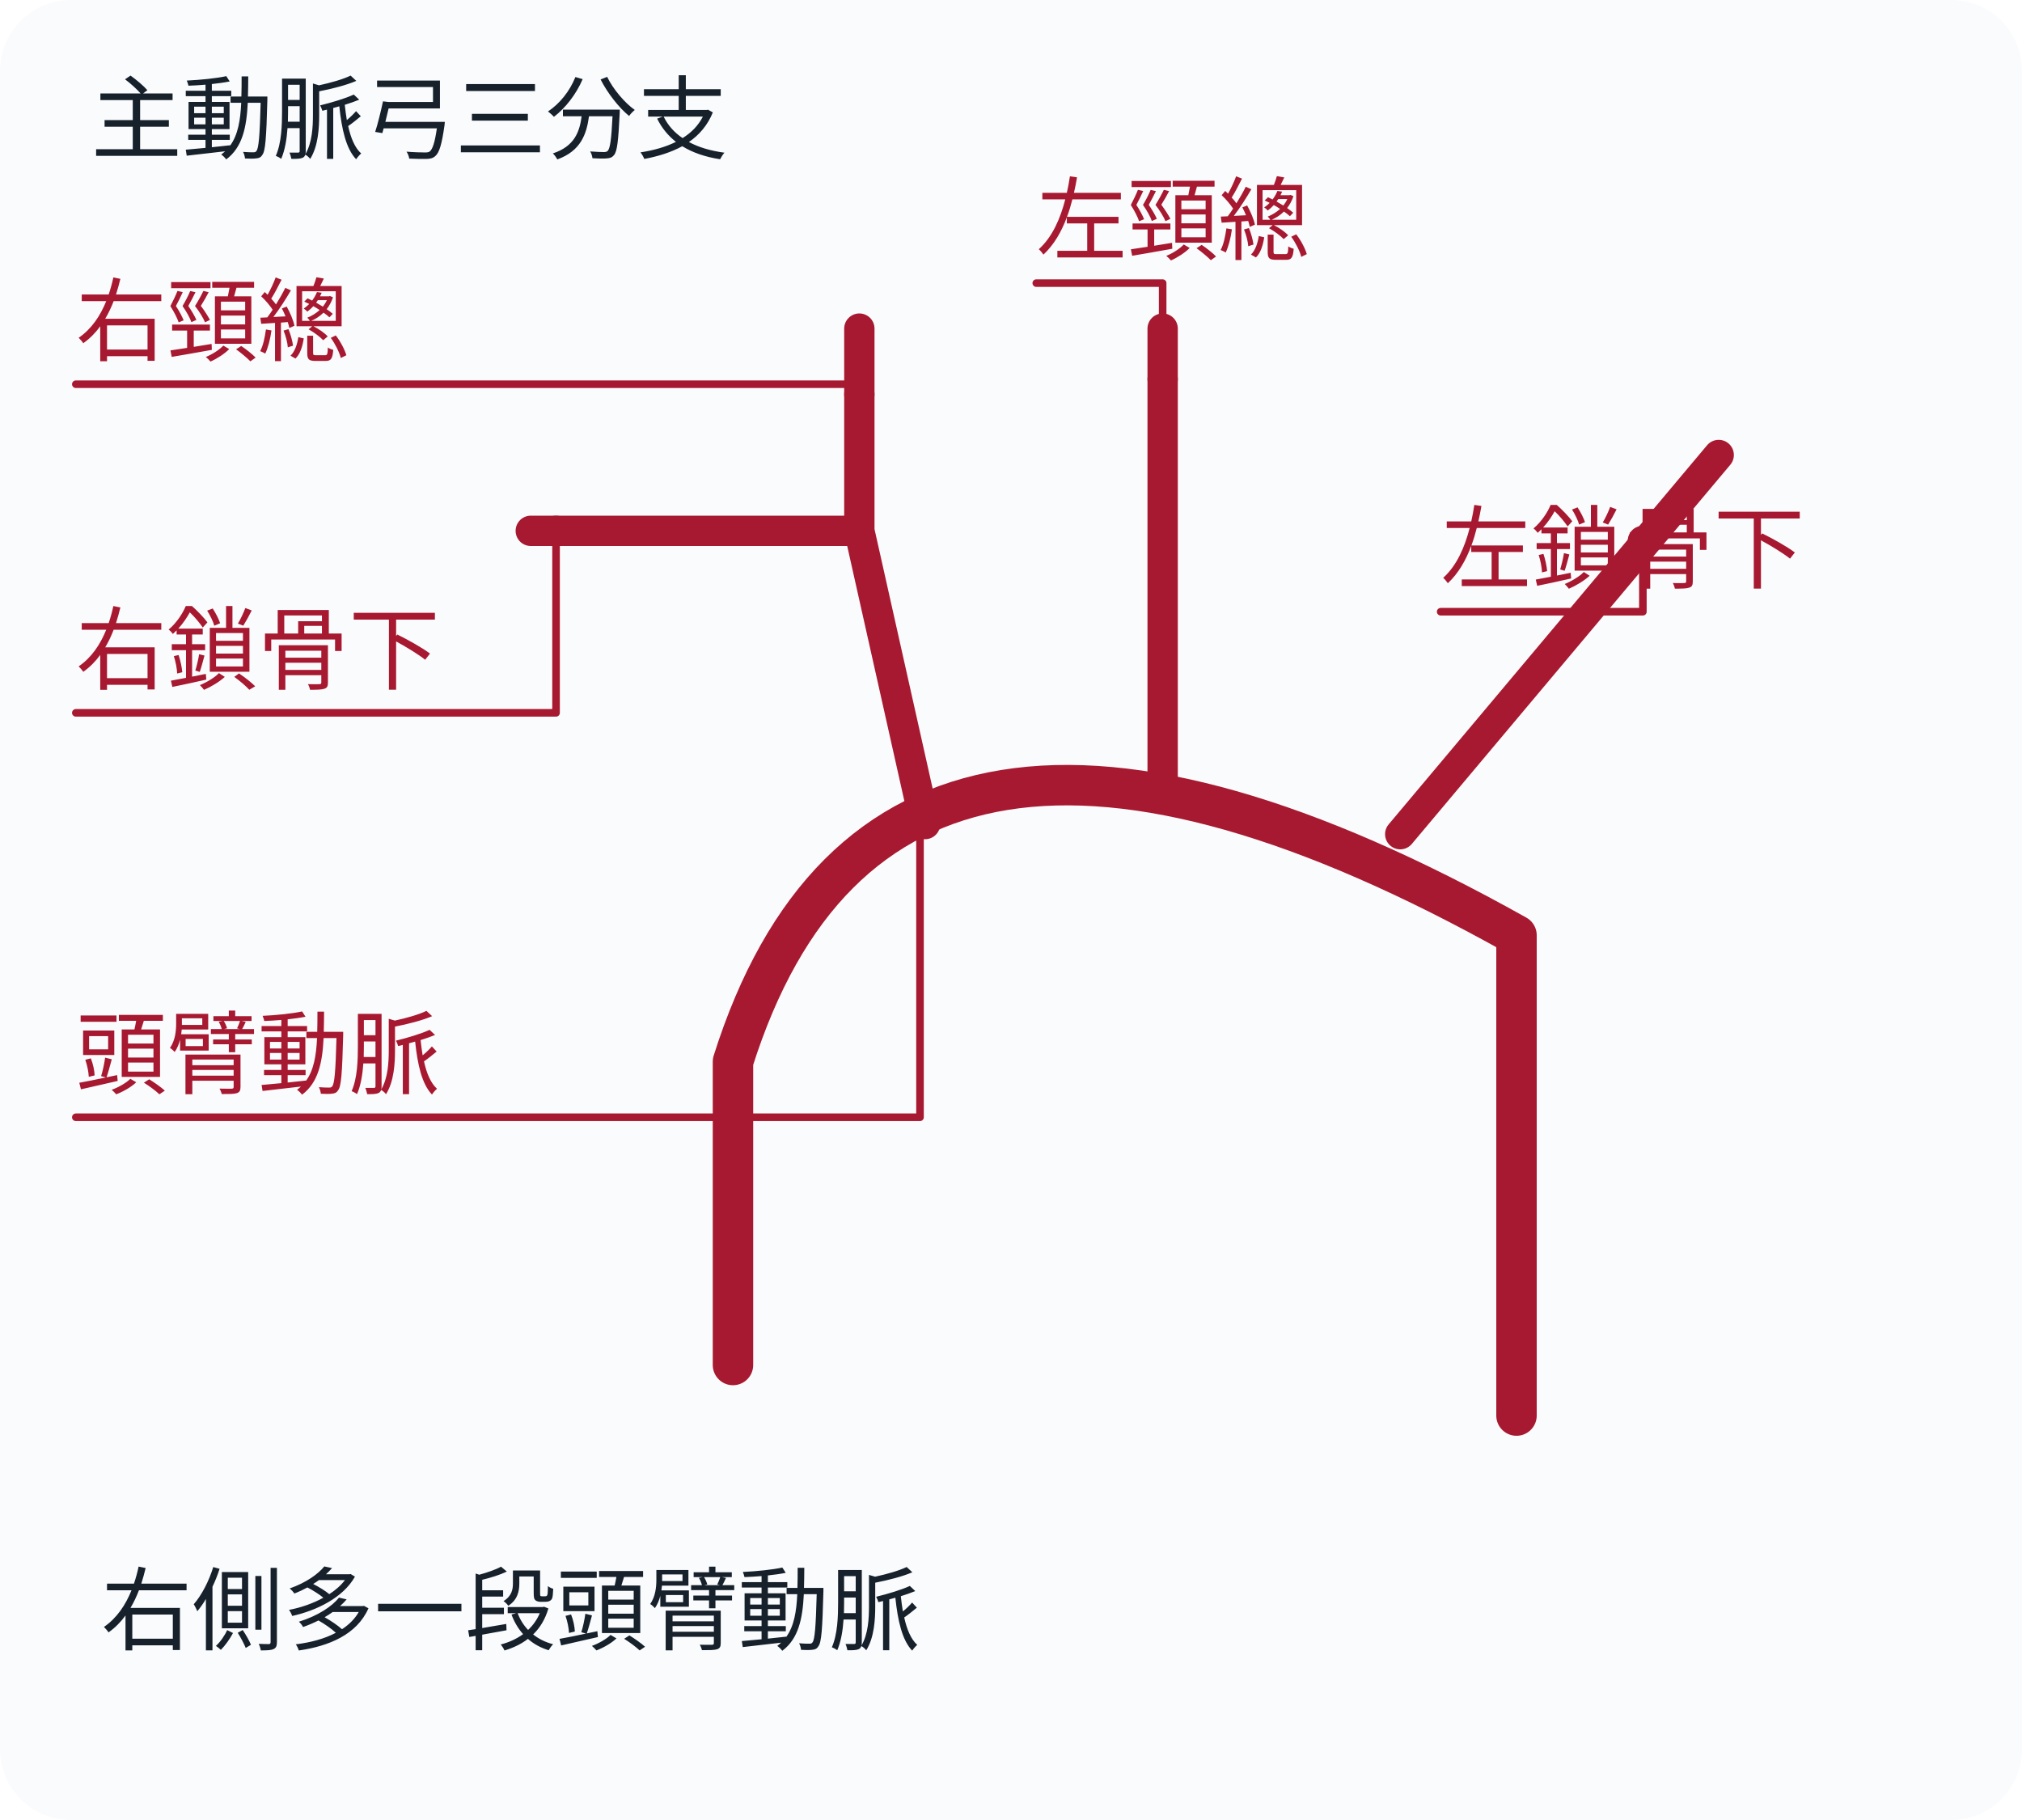
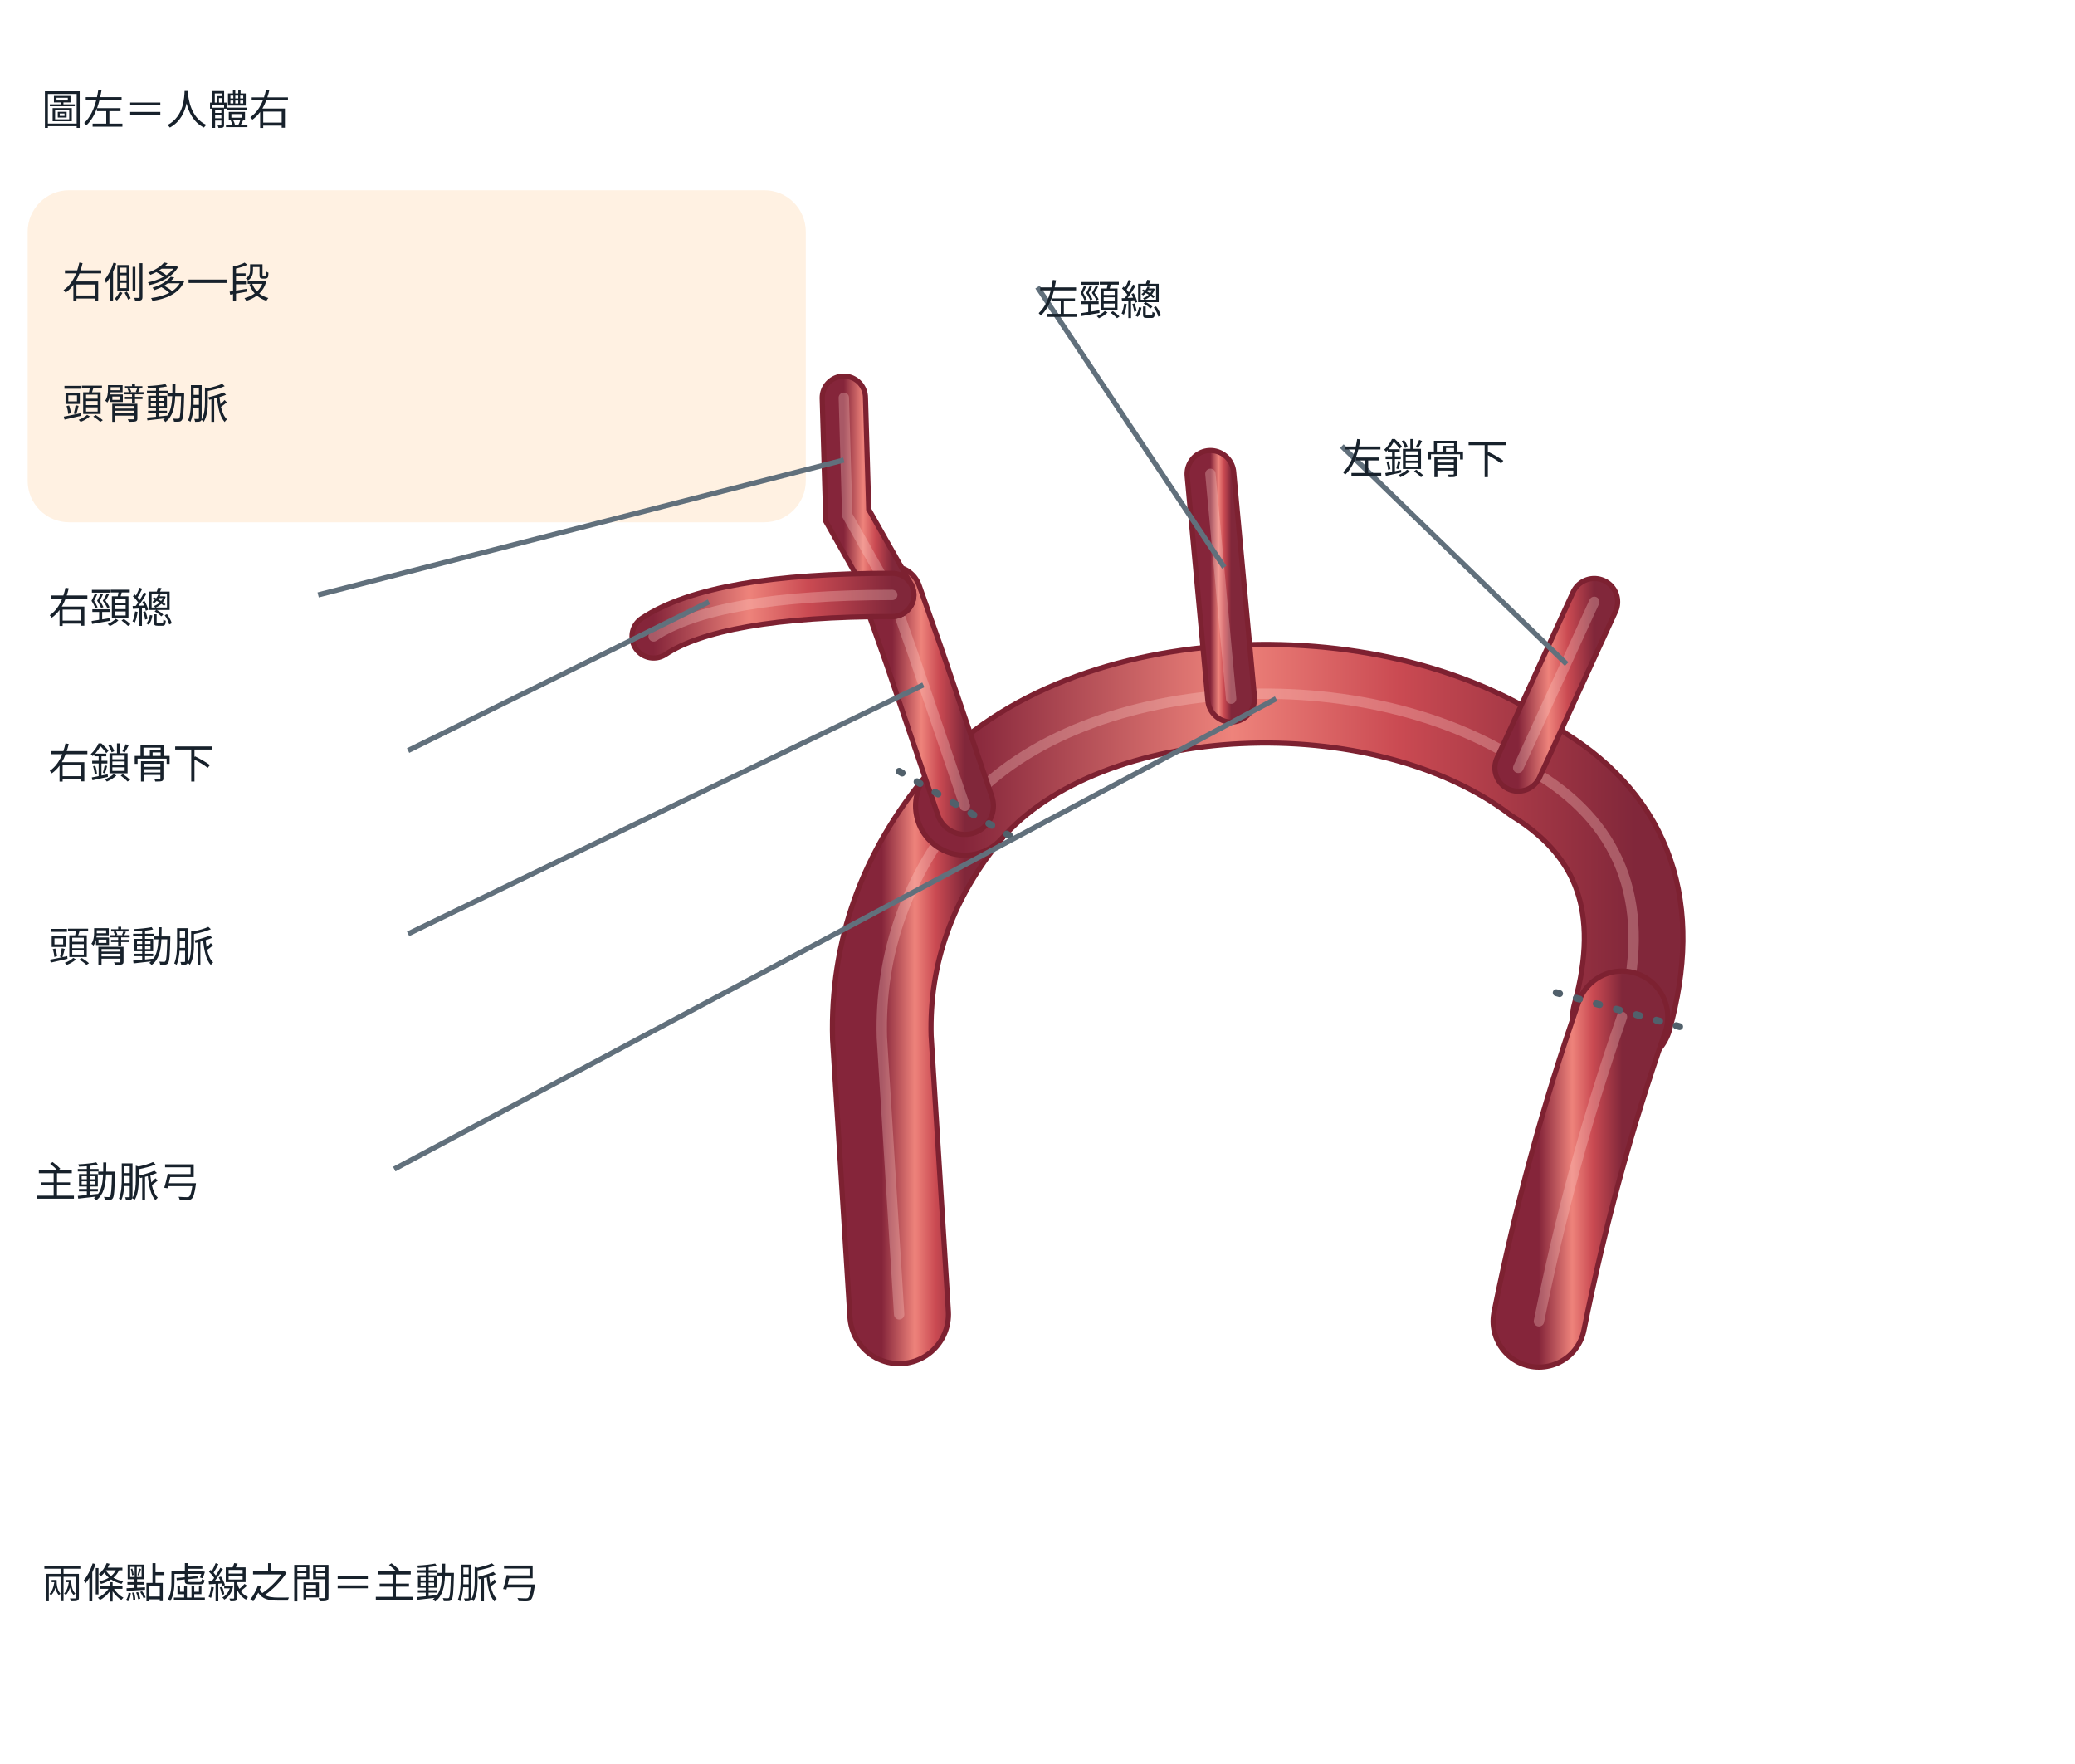
- <svg xmlns="http://www.w3.org/2000/svg" viewBox="0 0 400 360" role="img" aria-label="主動脈弓三分支">
-   <style>text{font-family:system-ui,sans-serif;font-size:calc(18px * var(--font-scale,1))}.title{font-weight:700}</style>
-   <rect width="400" height="360" rx="14" fill="#fafbfd" />
-   <text x="18" y="30" font-size="18" fill="#17212b" text-anchor="start">主動脈弓三分支</text>
-   <path d="M145 270V210Q175 115 300 185V280" fill="none" stroke="#a71930" stroke-width="8" stroke-linecap="round" stroke-linejoin="round" />
-   <path d="M183 163L170 105M170 105L105 105M170 105V65M230 155V65M277 165L340 90" fill="none" stroke="#a71930" stroke-width="6" stroke-linecap="round" stroke-linejoin="round" />
-   <text x="15" y="215" font-size="18" fill="#a71930" text-anchor="start">頭臂動脈</text>
-   <path d="M15 221H182V160" fill="none" stroke="#a71930" stroke-width="1.5" stroke-linecap="round" stroke-linejoin="round" />
-   <circle cx="182" cy="160" r="3" fill="#a71930" />
-   <text x="15" y="70" font-size="18" fill="#a71930" text-anchor="start">右頸總</text>
-   <path d="M15 76H170V78" fill="none" stroke="#a71930" stroke-width="1.5" stroke-linecap="round" stroke-linejoin="round" />
-   <circle cx="170" cy="78" r="3" fill="#a71930" />
-   <text x="15" y="135" font-size="18" fill="#a71930" text-anchor="start">右鎖骨下</text>
-   <path d="M15 141H110V105" fill="none" stroke="#a71930" stroke-width="1.5" stroke-linecap="round" stroke-linejoin="round" />
-   <circle cx="110" cy="105" r="3" fill="#a71930" />
-   <text x="205" y="50" font-size="18" fill="#a71930" text-anchor="start">左頸總</text>
-   <path d="M205 56H230V75" fill="none" stroke="#a71930" stroke-width="1.5" stroke-linecap="round" stroke-linejoin="round" />
-   <circle cx="230" cy="75" r="3" fill="#a71930" />
-   <text x="285" y="115" font-size="18" fill="#a71930" text-anchor="start">左鎖骨下</text>
-   <path d="M285 121H325V107" fill="none" stroke="#a71930" stroke-width="1.5" stroke-linecap="round" stroke-linejoin="round" />
-   <circle cx="325" cy="107" r="3" fill="#a71930" />
-   <text x="20" y="325" font-size="18" fill="#17212b" text-anchor="start">右側多一段頭臂動脈</text>
+ <svg xmlns="http://www.w3.org/2000/svg" viewBox="0 0 600 510" role="img" aria-label="主動脈弓三分支立體示意">
+   <style>text{font-family:system-ui,sans-serif;font-size:calc(26px * var(--font-scale,1));fill:#17212b}</style>
+   <defs>
+     <linearGradient id="aorta-tube" x1="0" x2="1">
+       <stop stop-color="#85253a" />
+       <stop offset=".4" stop-color="#ee837b" />
+       <stop offset=".65" stop-color="#ca4a52" />
+       <stop offset="1" stop-color="#81273a" />
+     </linearGradient>
+   </defs>
+   <text x="12" y="36">圖左＝人體右</text>
+   <rect x="8" y="55" width="225" height="96" rx="12" fill="#fff1e2" />
+   <text x="18" y="86">右側多一段</text>
+   <text x="18" y="121">頭臂動脈</text>
+   <g>
+     <path d="M260 380L255 300Q254 263 279 233" fill="none" stroke="#7d2131" stroke-width="30" stroke-linecap="round" />
+     <path d="M260 380L255 300Q254 263 279 233" fill="none" stroke="url(#aorta-tube)" stroke-width="27" stroke-linecap="round" />
+     <path d="M260 380L255 300Q254 263 279 233" fill="none" stroke="#ffd4cd" stroke-opacity=".3" stroke-width="3" stroke-linecap="round" />
+   </g>
+   <g>
+     <path d="M279 233C314 193 400 190 445 224Q482 247 469 294" fill="none" stroke="#7d2131" stroke-width="30" stroke-linecap="round" />
+     <path d="M279 233C314 193 400 190 445 224Q482 247 469 294" fill="none" stroke="url(#aorta-tube)" stroke-width="27" stroke-linecap="round" />
+     <path d="M279 233C314 193 400 190 445 224Q482 247 469 294" fill="none" stroke="#ffd4cd" stroke-opacity=".3" stroke-width="3" stroke-linecap="round" />
+   </g>
+   <g>
+     <path d="M469 294Q454 337 445 382" fill="none" stroke="#7d2131" stroke-width="28" stroke-linecap="round" />
+     <path d="M469 294Q454 337 445 382" fill="none" stroke="url(#aorta-tube)" stroke-width="25" stroke-linecap="round" />
+     <path d="M469 294Q454 337 445 382" fill="none" stroke="#ffd4cd" stroke-opacity=".3" stroke-width="3" stroke-linecap="round" />
+   </g>
+   <g>
+     <path d="M279 233L264 189L258 172" fill="none" stroke="#7d2131" stroke-width="18" stroke-linecap="round" />
+     <path d="M279 233L264 189L258 172" fill="none" stroke="url(#aorta-tube)" stroke-width="15" stroke-linecap="round" />
+     <path d="M279 233L264 189L258 172" fill="none" stroke="#ffd4cd" stroke-opacity=".3" stroke-width="3" stroke-linecap="round" />
+   </g>
+   <g>
+     <path d="M258 172L245 149L244 115" fill="none" stroke="#7d2131" stroke-width="14" stroke-linecap="round" />
+     <path d="M258 172L245 149L244 115" fill="none" stroke="url(#aorta-tube)" stroke-width="11" stroke-linecap="round" />
+     <path d="M258 172L245 149L244 115" fill="none" stroke="#ffd4cd" stroke-opacity=".3" stroke-width="3" stroke-linecap="round" />
+   </g>
+   <g>
+     <path d="M258 172Q207 172 189 184" fill="none" stroke="#7d2131" stroke-width="14" stroke-linecap="round" />
+     <path d="M258 172Q207 172 189 184" fill="none" stroke="url(#aorta-tube)" stroke-width="11" stroke-linecap="round" />
+     <path d="M258 172Q207 172 189 184" fill="none" stroke="#ffd4cd" stroke-opacity=".3" stroke-width="3" stroke-linecap="round" />
+   </g>
+   <g>
+     <path d="M356 202L350 137" fill="none" stroke="#7d2131" stroke-width="15" stroke-linecap="round" />
+     <path d="M356 202L350 137" fill="none" stroke="url(#aorta-tube)" stroke-width="12" stroke-linecap="round" />
+     <path d="M356 202L350 137" fill="none" stroke="#ffd4cd" stroke-opacity=".3" stroke-width="3" stroke-linecap="round" />
+   </g>
+   <g>
+     <path d="M439 222L461 174" fill="none" stroke="#7d2131" stroke-width="15" stroke-linecap="round" />
+     <path d="M439 222L461 174" fill="none" stroke="url(#aorta-tube)" stroke-width="12" stroke-linecap="round" />
+     <path d="M439 222L461 174" fill="none" stroke="#ffd4cd" stroke-opacity=".3" stroke-width="3" stroke-linecap="round" />
+   </g>
+   <path class="aortic-boundary" d="M260 223L296 244" stroke="#51606b" stroke-width="2" stroke-dasharray="1 5" stroke-linecap="round" fill="none" />
+   <path class="aortic-boundary" d="M450 287L490 298" stroke="#51606b" stroke-width="2" stroke-dasharray="1 5" stroke-linecap="round" fill="none" />
+   <path d="M244 133L92 172" stroke="#61707c" stroke-width="1.5" fill="none" />
+   <text x="14" y="180">右頸總</text>
+   <path d="M205 174L118 217" stroke="#61707c" stroke-width="1.5" fill="none" />
+   <text x="14" y="225">右鎖骨下</text>
+   <path d="M267 198L118 270" stroke="#61707c" stroke-width="1.5" fill="none" />
+   <text x="14" y="278">頭臂動脈</text>
+   <path d="M354 164L300 83" stroke="#61707c" stroke-width="1.5" fill="none" />
+   <text x="300" y="91">左頸總</text>
+   <path d="M453 192L388 129" stroke="#61707c" stroke-width="1.5" fill="none" />
+   <text x="388" y="137">左鎖骨下</text>
+   <path d="M369 202L114 338" stroke="#61707c" stroke-width="1.5" fill="none" />
+   <text x="10" y="346">主動脈弓</text>
+   <text x="12" y="462">兩條點虛線之間＝主動脈弓</text>
</svg>
